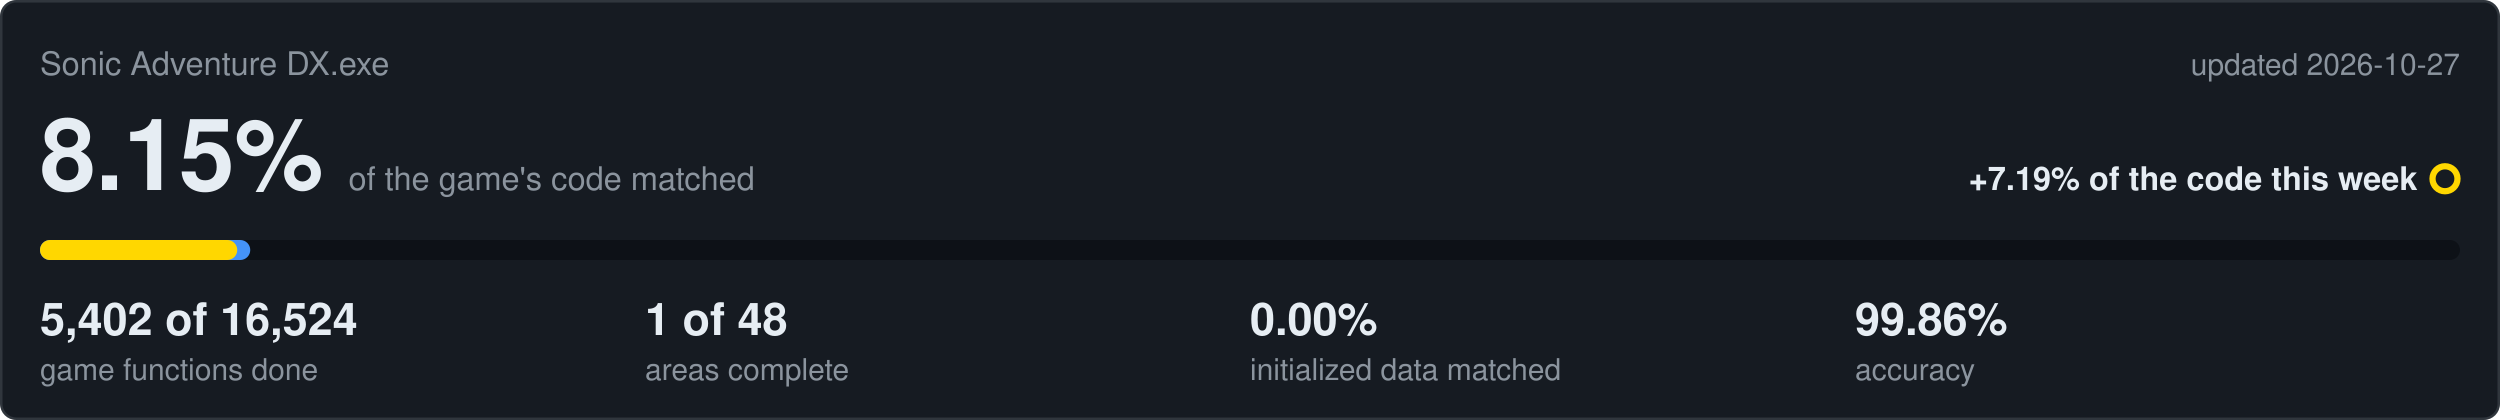
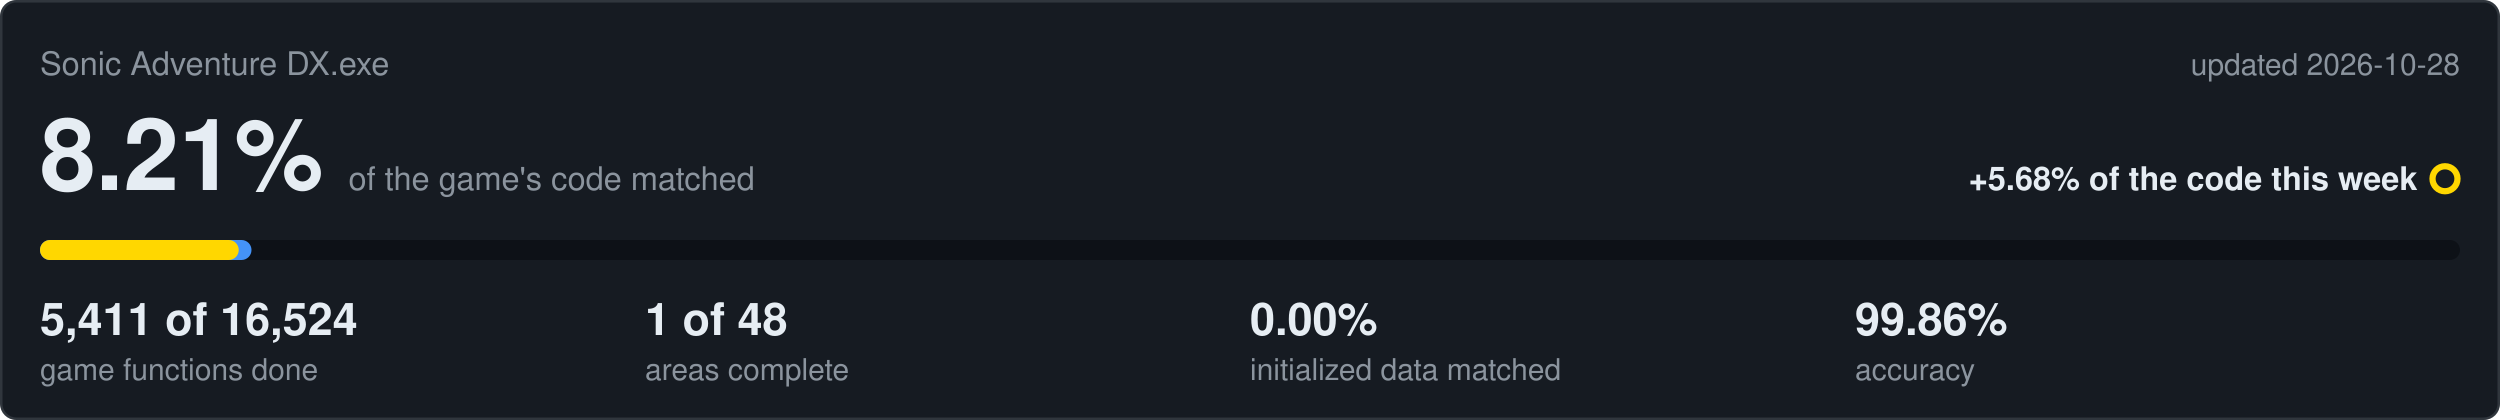
<svg xmlns="http://www.w3.org/2000/svg" viewBox="0 0 1000 168" width="1000" height="168">
  <rect x="0.5" y="0.5" width="999" height="167" rx="6" fill="#161b22" stroke="#30363d" />
  <text x="16" y="30" font-family="Segoe UI,Helvetica,Arial,sans-serif" font-size="13" fill="#8b949e">Sonic Adventure DX.exe</text>
-   <text x="984" y="30" text-anchor="end" font-family="Segoe UI,Helvetica,Arial,sans-serif" font-size="12" fill="#8b949e">updated 2026-10-27</text>
-   <text x="16" y="76" font-family="Segoe UI,Helvetica,Arial,sans-serif" font-size="40" font-weight="600" fill="#e6edf3">8.15%<tspan dx="10" font-size="13" font-weight="400" fill="#8b949e">of the game's code matched</tspan>
+   <text x="984" y="30" text-anchor="end" font-family="Segoe UI,Helvetica,Arial,sans-serif" font-size="12" fill="#8b949e">updated 2026-10-28</text>
+   <text x="16" y="76" font-family="Segoe UI,Helvetica,Arial,sans-serif" font-size="40" font-weight="600" fill="#e6edf3">8.21%<tspan dx="10" font-size="13" font-weight="400" fill="#8b949e">of the game's code matched</tspan>
  </text>
-   <text x="967" y="76" text-anchor="end" font-family="Segoe UI,Helvetica,Arial,sans-serif" font-size="13" font-weight="600" fill="#e6edf3">+7.19% of the code this week</text>
+   <text x="967" y="76" text-anchor="end" font-family="Segoe UI,Helvetica,Arial,sans-serif" font-size="13" font-weight="600" fill="#e6edf3">+5.68% of the code this week</text>
  <circle cx="978" cy="71.5" r="5" fill="none" stroke="#ffd700" stroke-width="2.5" />
  <rect x="16" y="96" width="968" height="8" rx="4" fill="#0d1117" />
-   <rect x="16" y="96" width="84.1" height="8" rx="4" fill="#4493f8" />
-   <rect x="16" y="96" width="78.9" height="8" rx="4" fill="#ffd700" />
-   <text x="16" y="134" font-family="Segoe UI,Helvetica,Arial,sans-serif" font-size="18" font-weight="600" fill="#e6edf3">5,402 of 16,524</text>
+   <rect x="16" y="96" width="84.6" height="8" rx="4" fill="#4493f8" />
+   <rect x="16" y="96" width="79.5" height="8" rx="4" fill="#ffd700" />
+   <text x="16" y="134" font-family="Segoe UI,Helvetica,Arial,sans-serif" font-size="18" font-weight="600" fill="#e6edf3">5,411 of 16,524</text>
  <text x="16" y="152" font-family="Segoe UI,Helvetica,Arial,sans-serif" font-size="12" fill="#8b949e">game functions done</text>
  <text x="258" y="134" font-family="Segoe UI,Helvetica,Arial,sans-serif" font-size="18" font-weight="600" fill="#e6edf3">1 of 48</text>
  <text x="258" y="152" font-family="Segoe UI,Helvetica,Arial,sans-serif" font-size="12" fill="#8b949e">areas complete</text>
  <text x="500" y="134" font-family="Segoe UI,Helvetica,Arial,sans-serif" font-size="18" font-weight="600" fill="#e6edf3">0.00%</text>
  <text x="500" y="152" font-family="Segoe UI,Helvetica,Arial,sans-serif" font-size="12" fill="#8b949e">initialized data matched</text>
  <text x="742" y="134" font-family="Segoe UI,Helvetica,Arial,sans-serif" font-size="18" font-weight="600" fill="#e6edf3">99.86%</text>
  <text x="742" y="152" font-family="Segoe UI,Helvetica,Arial,sans-serif" font-size="12" fill="#8b949e">accuracy</text>
</svg>
